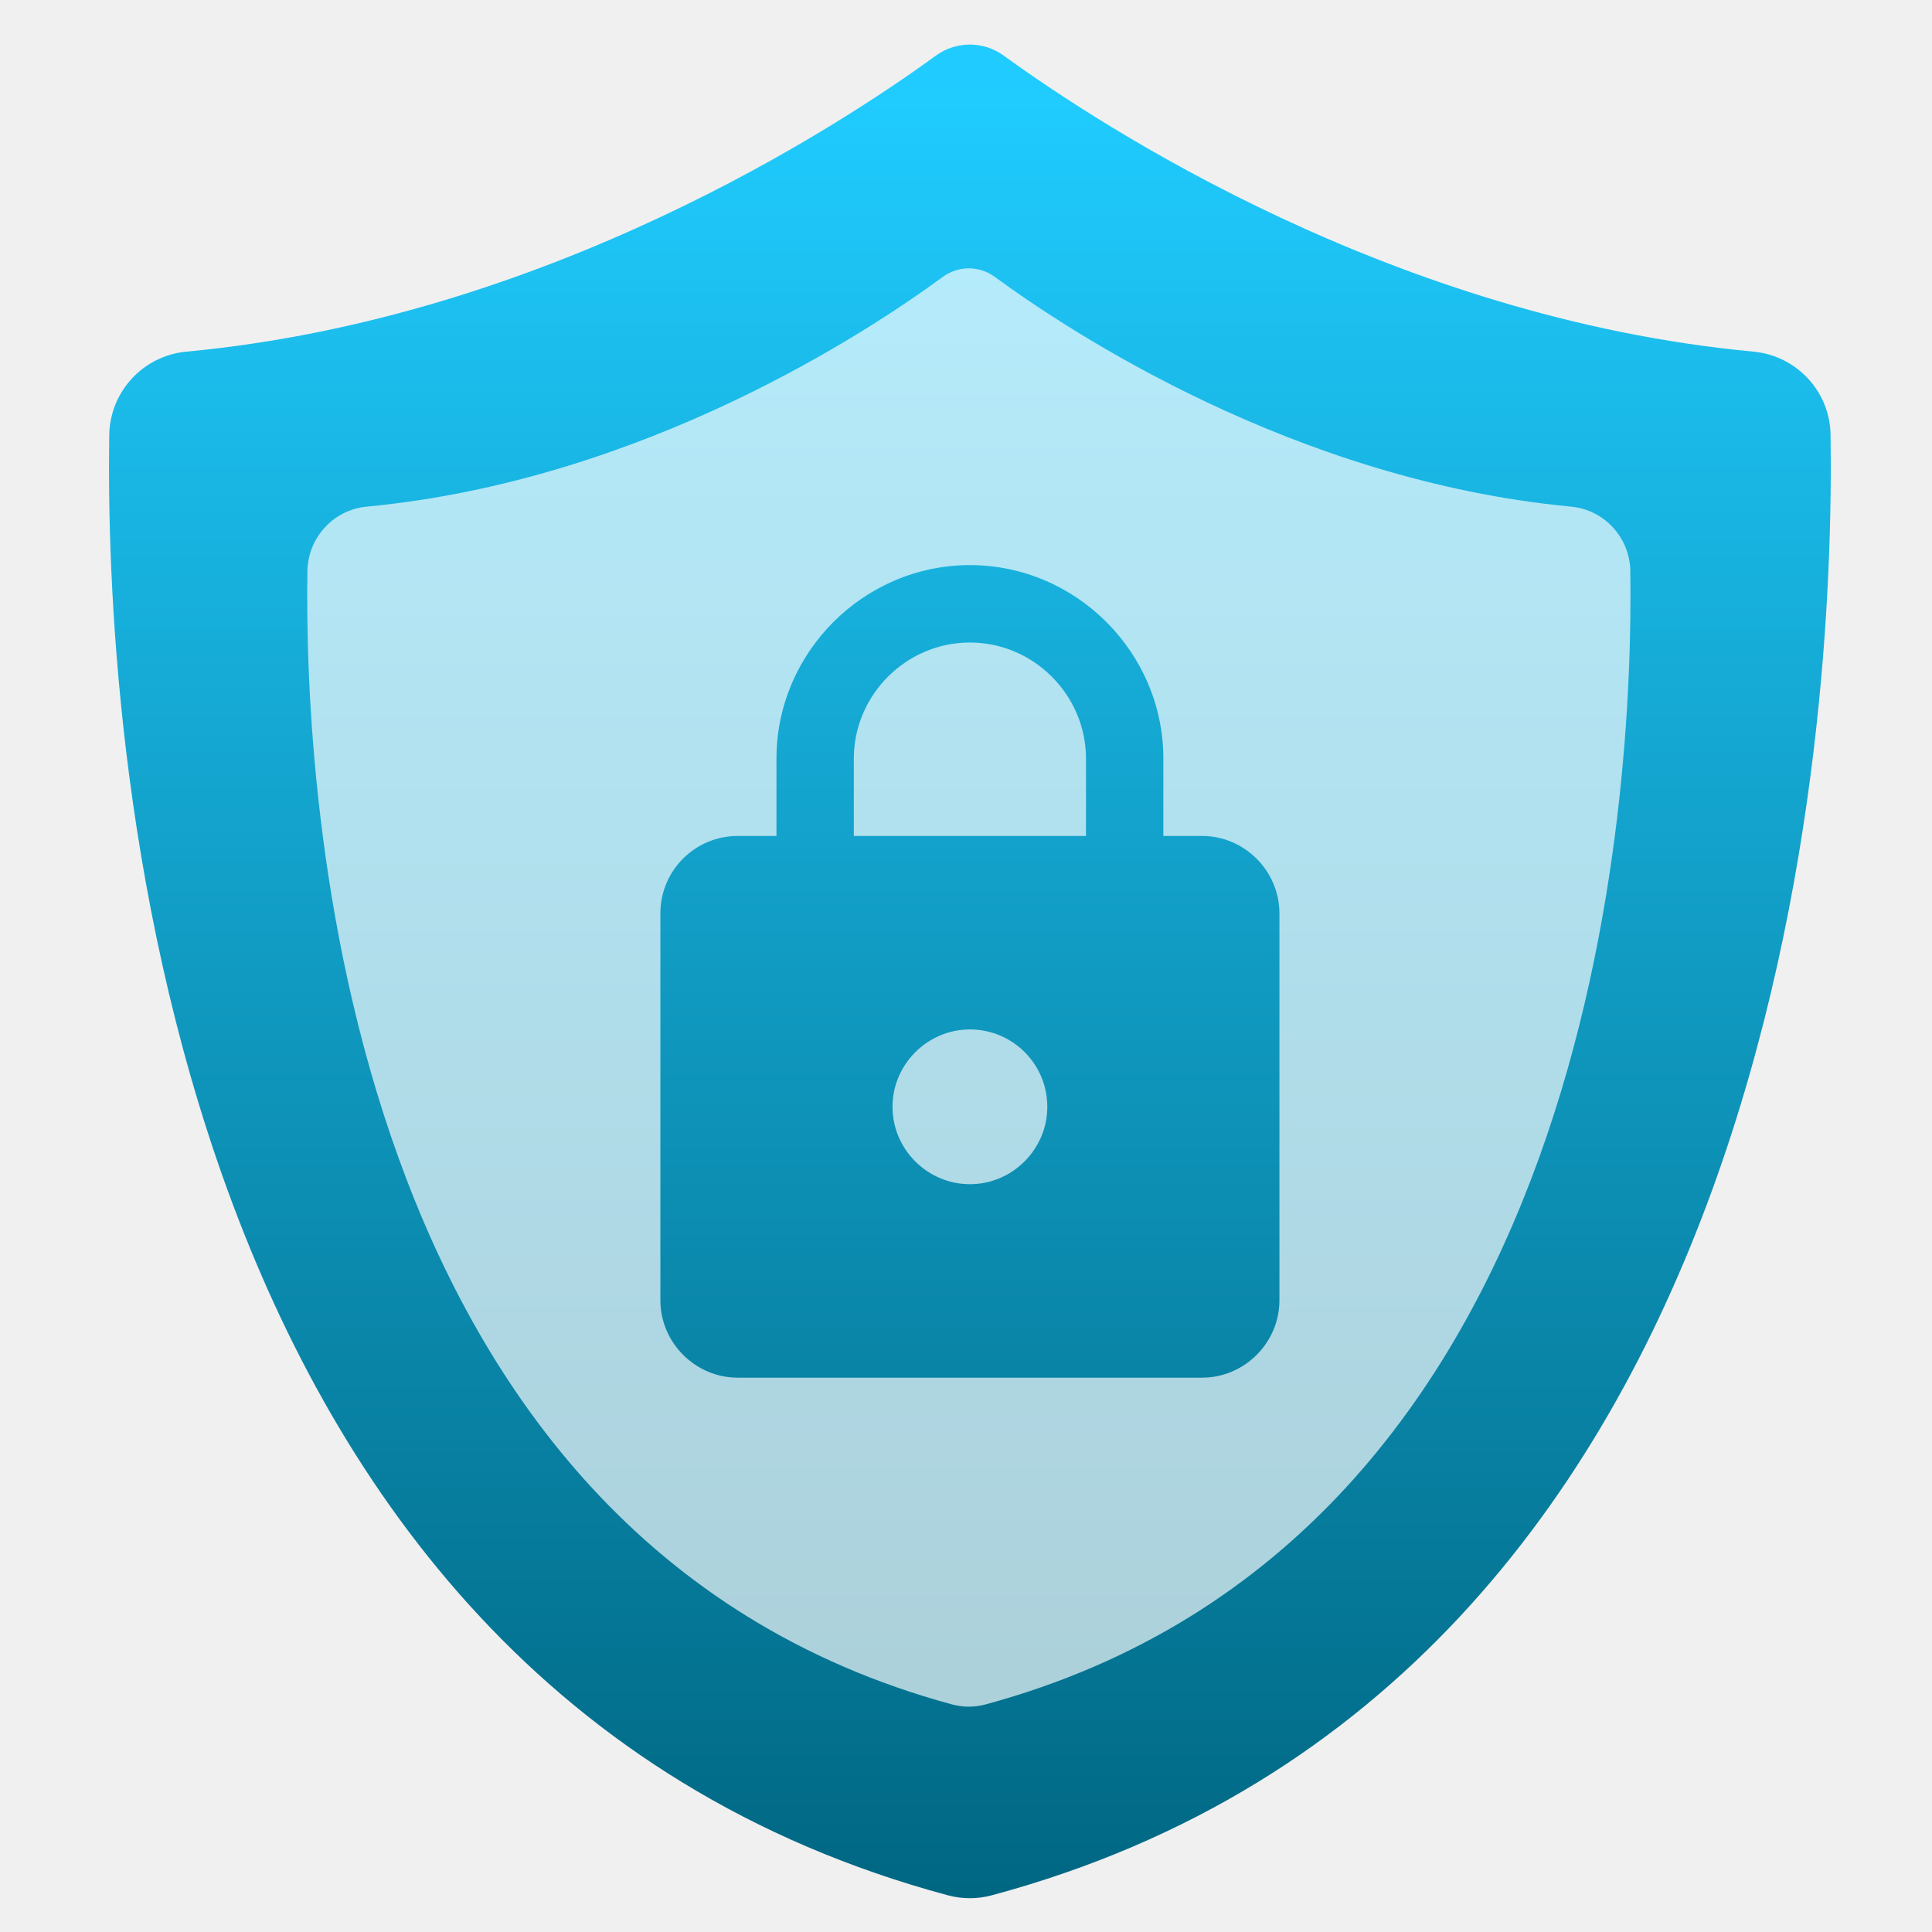
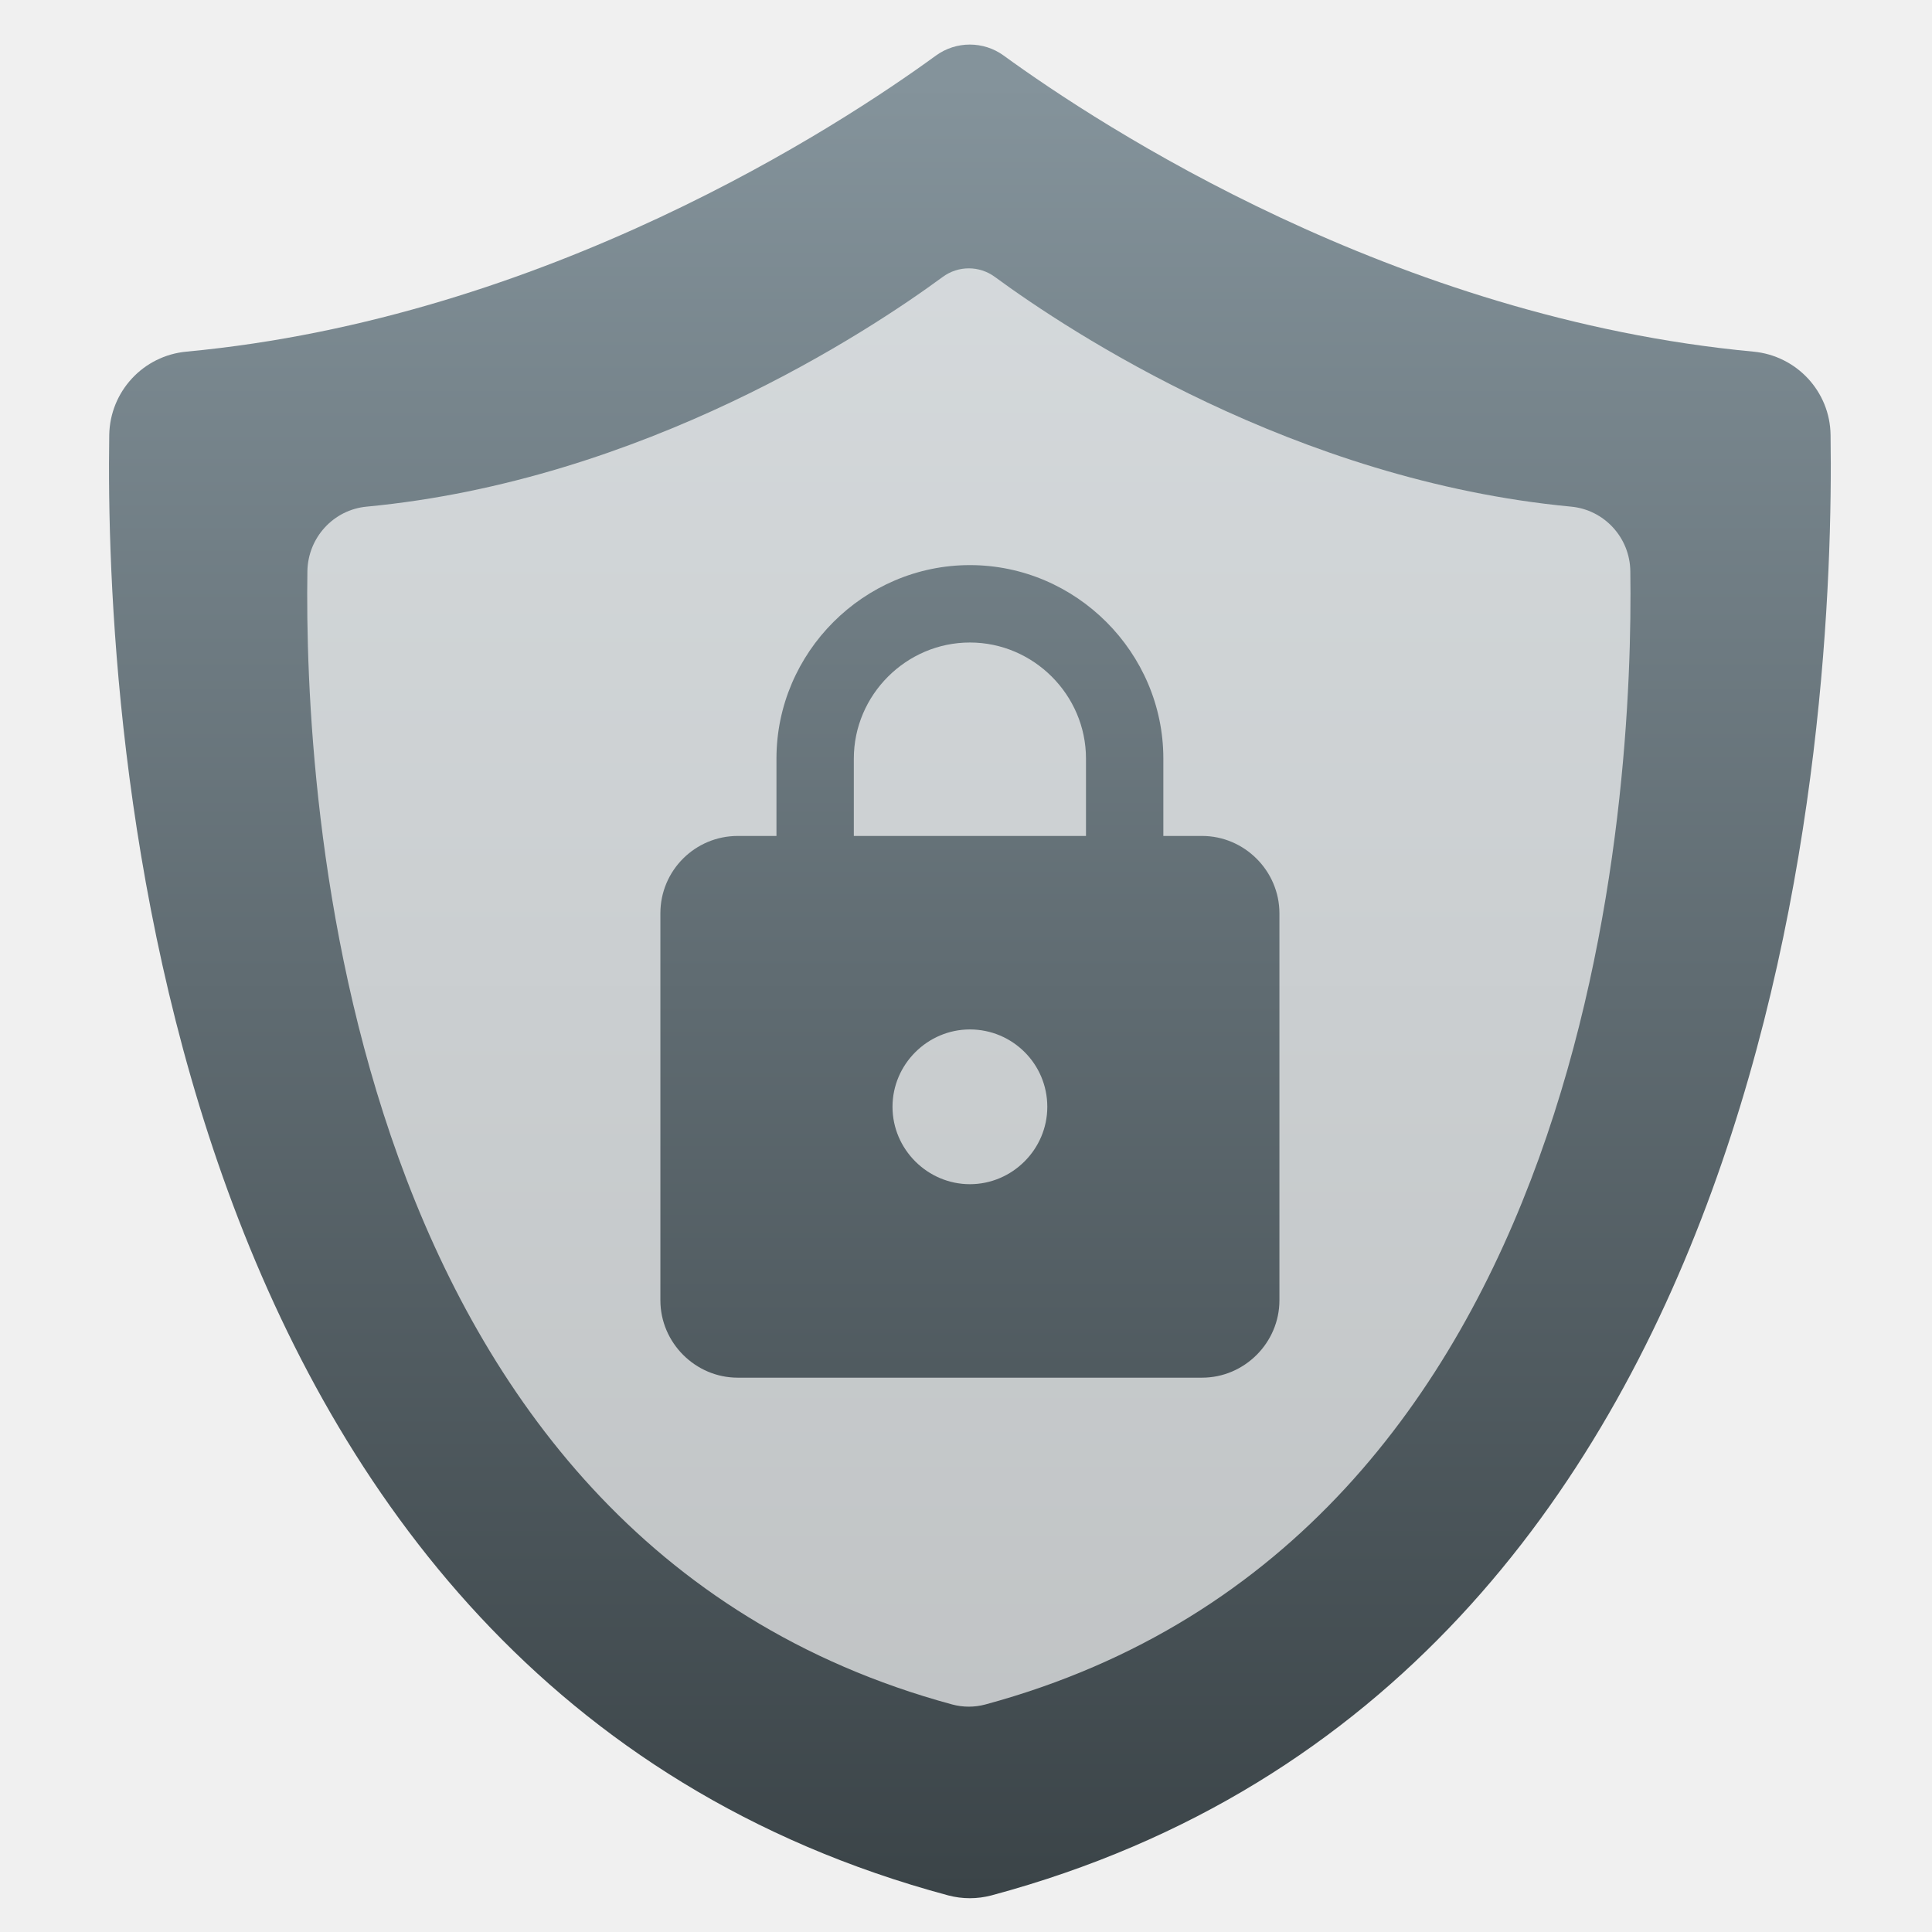
- <svg xmlns="http://www.w3.org/2000/svg" clip-rule="evenodd" fill-rule="evenodd" stroke-linejoin="round" stroke-miterlimit="2" viewBox="0 0 48 48">
-   <linearGradient id="a" x2="1" gradientTransform="matrix(.281602 -47.5412 47.5412 .281602 32.5136 48.3386)" gradientUnits="userSpaceOnUse">
-     <stop stop-color="#006783" offset="0" />
-     <stop stop-color="#20ccff" offset="1" />
-   </linearGradient>
-   <path transform="matrix(.96129 0 0 .96129 .932791 .934226)" d="m46.341 10.269c-.014-1.123-.879-2.05-1.997-2.153-9.291-.869-16.873-5.834-19.373-7.651-.522-.38-1.23-.38-1.753 0-2.494 1.817-10.077 6.782-19.368 7.651-1.118.103-1.977 1.03-1.997 2.153-.112 7.329 1.065 32.209 21.683 37.746.366.097.752.097 1.118 0 20.618-5.532 21.795-30.417 21.687-37.746z" fill="url(#a)" fill-rule="nonzero" />
-   <path d="m40.505 14.192c.079 5.467-.79 24.029-16.023 28.155-.27.073-.555.073-.825 0-15.234-4.13-16.103-22.688-16.02-28.155.014-.837.65-1.529 1.475-1.605 6.865-.649 12.466-4.352 14.31-5.707.386-.284.909-.284 1.295 0 1.847 1.355 7.449 5.058 14.313 5.707.826.076 1.465.768 1.475 1.605zm-10.64 6.577c1.054 0 1.922.869 1.922 1.923v9.613c0 1.054-.868 1.923-1.922 1.923h-11.536c-1.054 0-1.922-.869-1.922-1.923v-9.613c0-1.067.865-1.923 1.922-1.923h.962v-1.922c0-2.637 2.169-4.807 4.806-4.807s4.806 2.17 4.806 4.807v1.922zm-5.768 8.652c1.055 0 1.923-.868 1.923-1.922 0-1.068-.866-1.923-1.923-1.923-1.055 0-1.923.868-1.923 1.923 0 1.054.868 1.922 1.923 1.922zm0-13.458c-1.582 0-2.884 1.302-2.884 2.884v1.922h5.768v-1.922c0-1.582-1.302-2.884-2.884-2.884z" fill="#fff" fill-opacity=".67" />
+ <svg xmlns="http://www.w3.org/2000/svg" clip-rule="evenodd" fill-rule="evenodd" stroke-linejoin="round" stroke-miterlimit="2" viewBox="0 0 48 48" version="1.1" id="svg216">
+   <defs id="defs198" />
+   <g id="layer2" style="filter:url(#filter130)">
+     <linearGradient id="a" x2="1" gradientTransform="matrix(.281602 -47.5412 47.5412 .281602 32.5136 48.3386)" gradientUnits="userSpaceOnUse">
+       <stop stop-color="#3b4448" offset="0" id="stop207" class="stopColor006783 svgShape" />
+       <stop stop-color="#84939b" offset="1" id="stop209" class="stopColor20ccff svgShape" />
+     </linearGradient>
+     <g id="layer1">
+       <path transform="matrix(0.96129,0,0,0.96129,0.932791,0.934226)" d="m46.341 10.269c-.014-1.123-.879-2.05-1.997-2.153-9.291-.869-16.873-5.834-19.373-7.651-.522-.38-1.23-.38-1.753 0-2.494 1.817-10.077 6.782-19.368 7.651-1.118.103-1.977 1.03-1.997 2.153-.112 7.329 1.065 32.209 21.683 37.746.366.097.752.097 1.118 0 20.618-5.532 21.795-30.417 21.687-37.746z" fill="url(#a)" fill-rule="nonzero" id="path212" />
+       <path d="m40.505 14.192c.079 5.467-.79 24.029-16.023 28.155-.27.073-.555.073-.825 0-15.234-4.13-16.103-22.688-16.02-28.155.014-.837.65-1.529 1.475-1.605 6.865-.649 12.466-4.352 14.31-5.707.386-.284.909-.284 1.295 0 1.847 1.355 7.449 5.058 14.313 5.707.826.076 1.465.768 1.475 1.605zm-10.64 6.577c1.054 0 1.922.869 1.922 1.923v9.613c0 1.054-.868 1.923-1.922 1.923h-11.536c-1.054 0-1.922-.869-1.922-1.923v-9.613c0-1.067.865-1.923 1.922-1.923h.962v-1.922c0-2.637 2.169-4.807 4.806-4.807s4.806 2.17 4.806 4.807v1.922zm-5.768 8.652c1.055 0 1.923-.868 1.923-1.922 0-1.068-.866-1.923-1.923-1.923-1.055 0-1.923.868-1.923 1.923 0 1.054.868 1.922 1.923 1.922zm0-13.458c-1.582 0-2.884 1.302-2.884 2.884v1.922h5.768v-1.922c0-1.582-1.302-2.884-2.884-2.884z" fill="#ffffff" fill-opacity=".67" id="path214" />
+     </g>
+   </g>
</svg>
